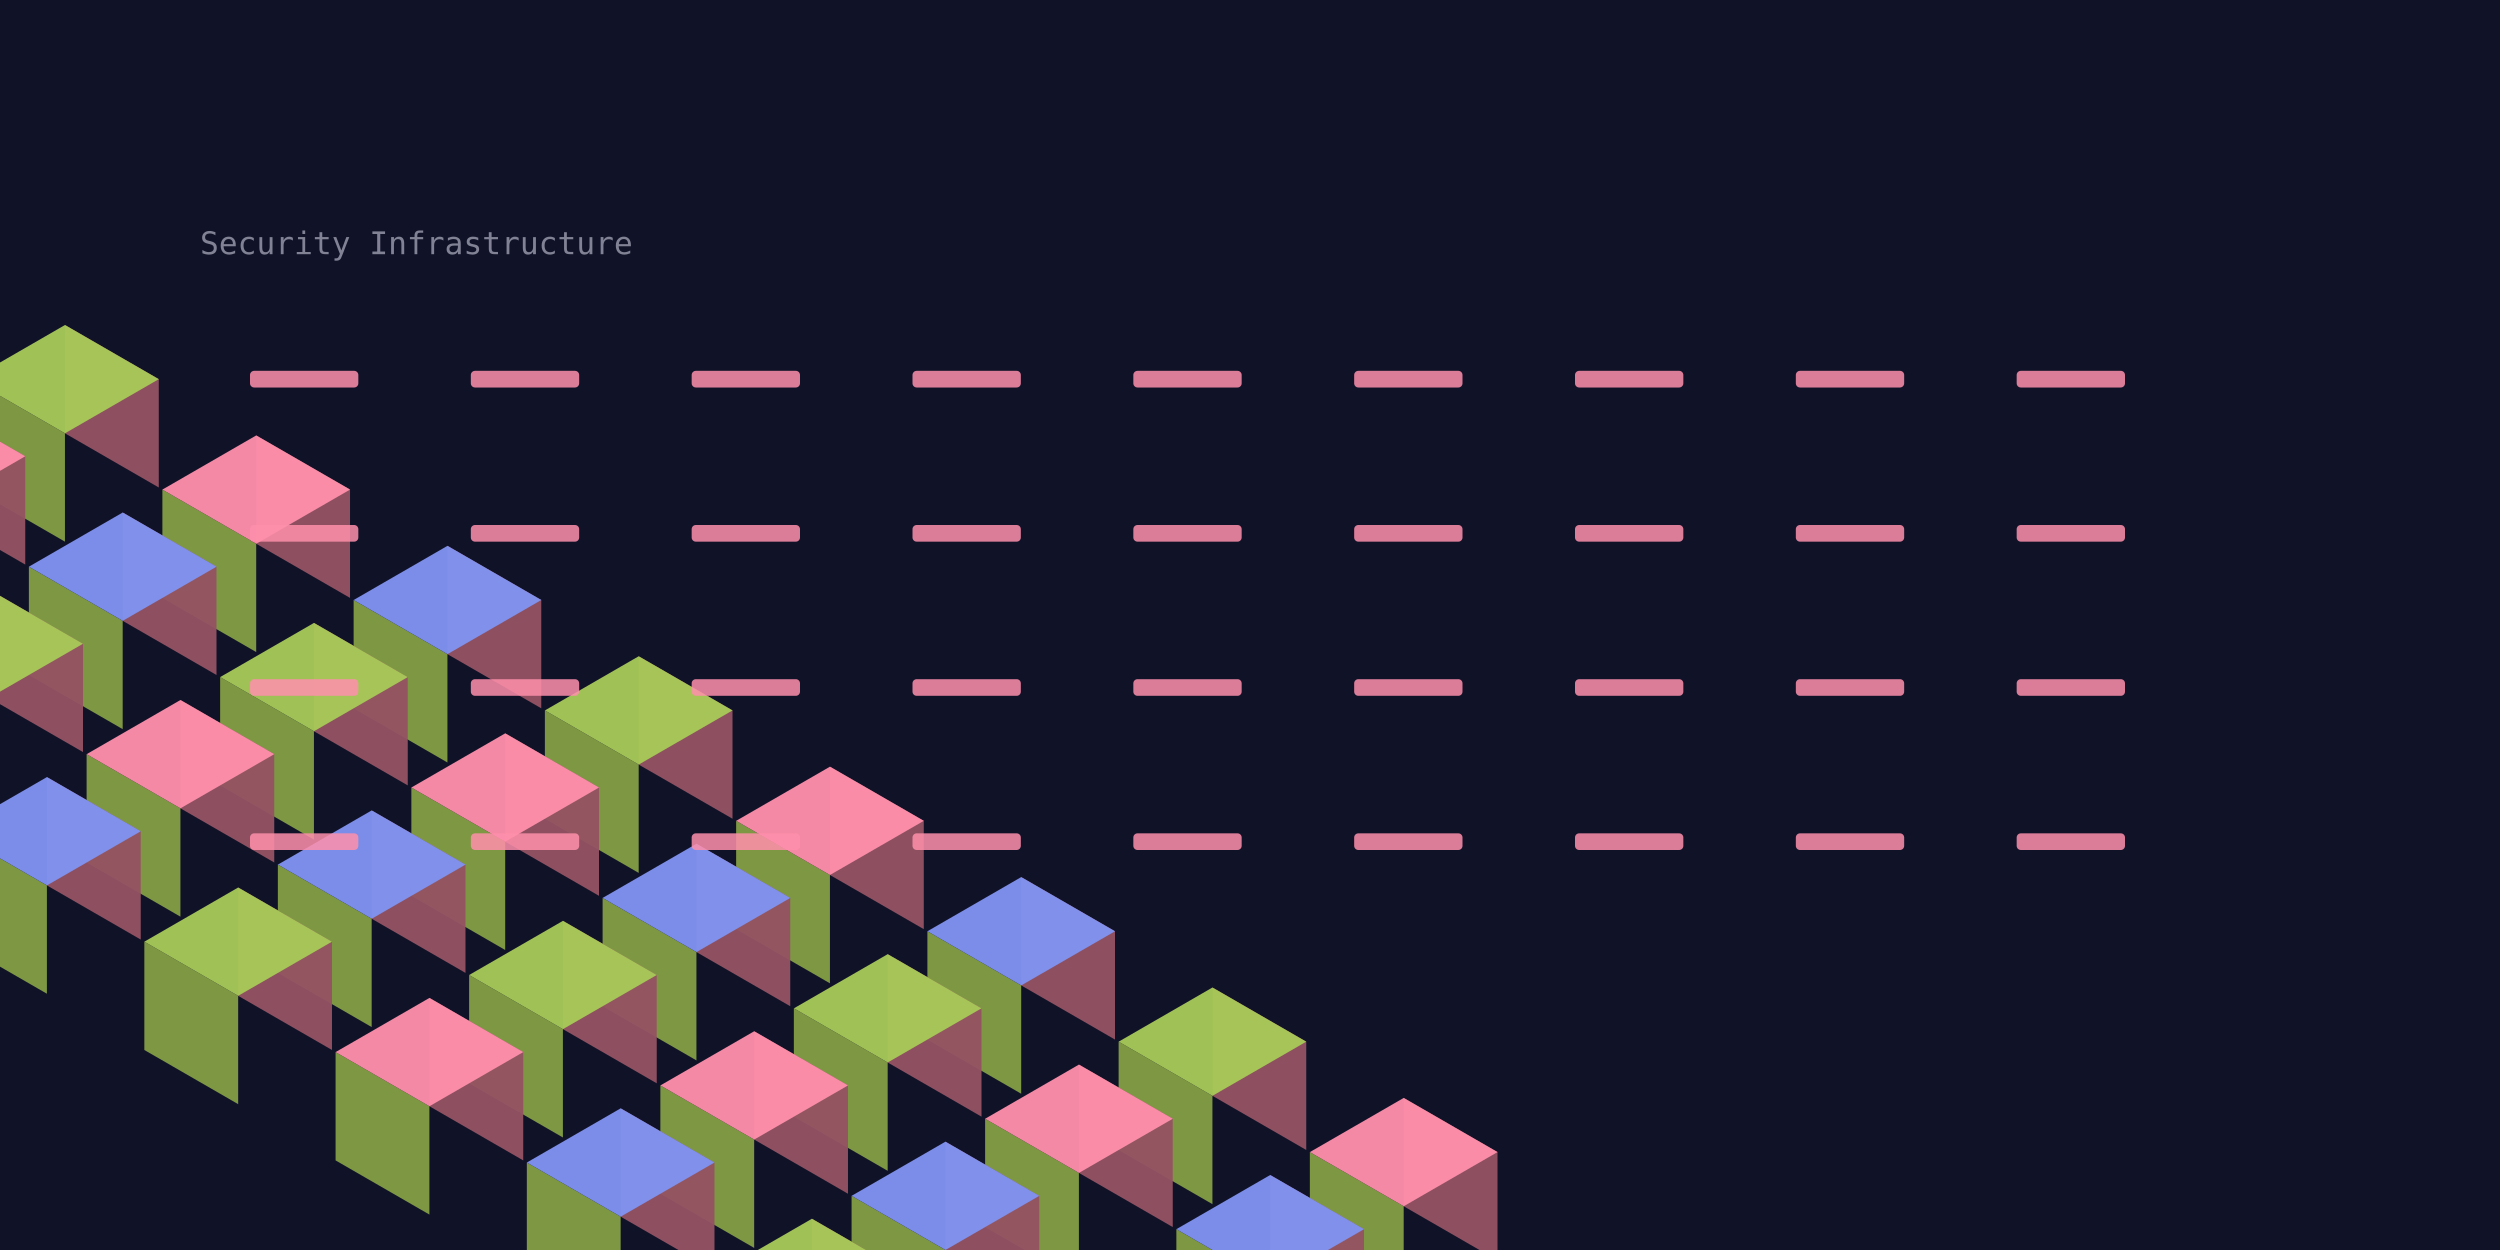
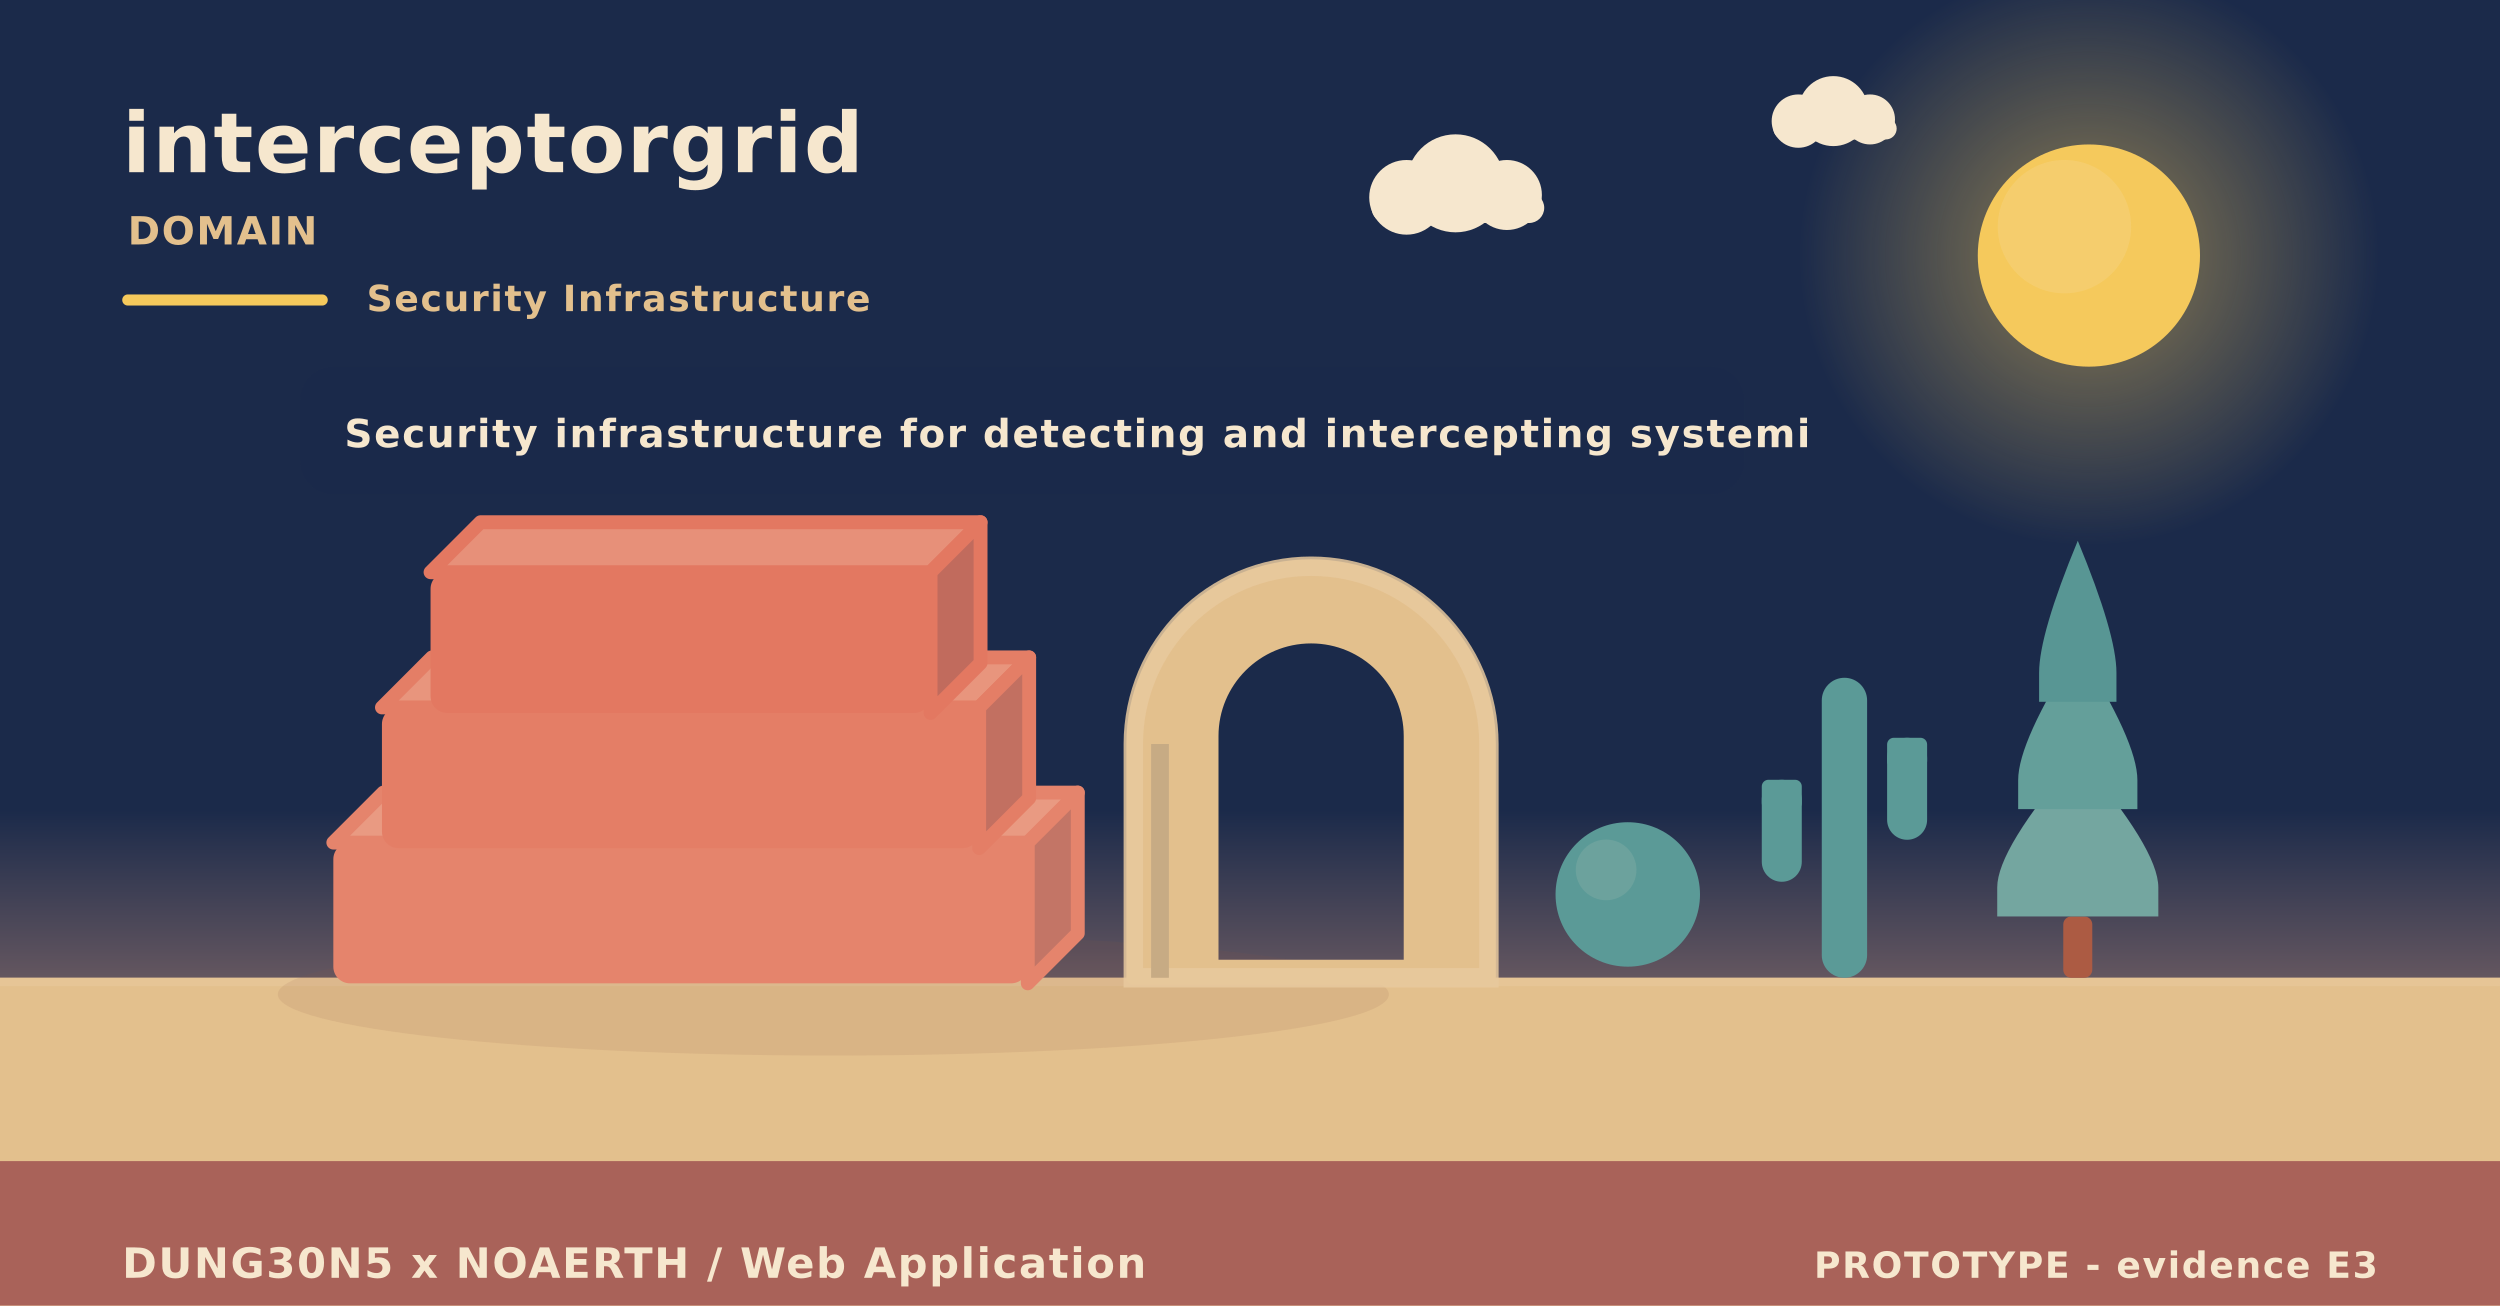
- <svg xmlns="http://www.w3.org/2000/svg" viewBox="0 0 1200 600" width="1200" height="600" role="img" aria-label="interceptorgrid domain model">
-   <rect width="1200" height="600" fill="#101228" />
-   <defs>
-     <linearGradient id="gd" x1="0" y1="0" x2="1" y2="1">
-       <stop offset="0%" stop-color="#8093f1" />
-       <stop offset="100%" stop-color="#a7c957" />
-     </linearGradient>
-   </defs>
+ <svg xmlns="http://www.w3.org/2000/svg" width="900" height="470" viewBox="0 0 900 470" role="img" aria-label="interceptorgrid - the problem it addresses">
+   <linearGradient id="skym" x1="0" y1="0" x2="0" y2="1">
+     <stop offset="0" stop-color="#1b2a4a" />
+     <stop offset="0.62" stop-color="#1b2a4a" />
+     <stop offset="1" stop-color="#f3ad8a" />
+   </linearGradient>
+   <rect width="900" height="470" fill="url(#skym)" />
+   <radialGradient id="sunm">
+     <stop offset="0.35" stop-color="#f5c95c" stop-opacity="0.34" />
+     <stop offset="1" stop-color="#f5c95c" stop-opacity="0" />
+   </radialGradient>
+   <circle cx="752" cy="92" r="104" fill="url(#sunm)" />
+   <circle cx="752" cy="92" r="40" fill="#f5c95c" />
+   <circle cx="743.2" cy="81.6" r="24" fill="#f5d27e" opacity="0.5" />
  <g>
-     <polygon points="-60.62,155.00 -15.59,181.00 -15.59,129.00 -60.62,103.00" fill="#945363" opacity="0.95" />
-     <polygon points="-105.66,181.00 -60.62,207.00 -60.62,155.00 -105.66,129.00" fill="#829d44" opacity="0.95" />
-     <polygon points="-60.62,103.00 -15.59,129.00 -60.62,155.00 -105.66,129.00" fill="#8093f1" opacity="0.95" />
-     <g>
-       <rect x="120.00" y="178.00" width="52.00" height="8.00" rx="2.00" fill="#ff8fab" opacity="0.85" />
-       <animateTransform attributeName="transform" type="translate" values="120.00,190.00 226.00,190.00" dur="4.636s" begin="0.0s" repeatCount="indefinite" />
-     </g>
+     <circle cx="524" cy="66" r="17.64" fill="#f6e7ce" />
+     <circle cx="506.36" cy="71.04" r="13.44" fill="#f6e7ce" />
+     <circle cx="542.48" cy="70.2" r="12.6" fill="#f6e7ce" />
+     <rect x="493.76" y="69.36" width="62.16" height="10.92" rx="5.46" fill="#f6e7ce" />
+     <animateTransform attributeName="transform" type="translate" values="0 0;24 0;0 0" dur="36s" begin="0s" repeatCount="indefinite" />
  </g>
  <g>
-     <polygon points="31.18,208.00 76.21,234.00 76.21,182.00 31.18,156.00" fill="#945363" opacity="0.95" />
-     <polygon points="-13.86,234.00 31.18,260.00 31.18,208.00 -13.86,182.00" fill="#829d44" opacity="0.95" />
-     <polygon points="31.18,156.00 76.21,182.00 31.18,208.00 -13.86,182.00" fill="#a7c957" opacity="0.95" />
-     <g>
-       <rect x="226.00" y="178.00" width="52.00" height="8.00" rx="2.00" fill="#ff8fab" opacity="0.85" />
-       <animateTransform attributeName="transform" type="translate" values="226.00,190.00 332.00,190.00" dur="4.636s" begin="0.12s" repeatCount="indefinite" />
-     </g>
+     <circle cx="660" cy="40" r="12.6" fill="#f6e7ce" />
+     <circle cx="647.4" cy="43.6" r="9.6" fill="#f6e7ce" />
+     <circle cx="673.2" cy="43" r="9" fill="#f6e7ce" />
+     <rect x="638.4" y="42.4" width="44.4" height="7.8" rx="3.9" fill="#f6e7ce" />
+     <animateTransform attributeName="transform" type="translate" values="0 0;-18 0;0 0" dur="46s" begin="3s" repeatCount="indefinite" />
  </g>
-   <g>
-     <polygon points="122.98,261.00 168.01,287.00 168.01,235.00 122.98,209.00" fill="#945363" opacity="0.95" />
-     <polygon points="77.94,287.00 122.98,313.00 122.98,261.00 77.94,235.00" fill="#829d44" opacity="0.95" />
-     <polygon points="122.98,209.00 168.01,235.00 122.98,261.00 77.94,235.00" fill="#ff8fab" opacity="0.95" />
-     <g>
-       <rect x="332.00" y="178.00" width="52.00" height="8.00" rx="2.00" fill="#ff8fab" opacity="0.85" />
-       <animateTransform attributeName="transform" type="translate" values="332.00,190.00 438.00,190.00" dur="4.636s" begin="0.24s" repeatCount="indefinite" />
-     </g>
-   </g>
-   <g>
-     <polygon points="214.77,314.00 259.81,340.00 259.81,288.00 214.77,262.00" fill="#945363" opacity="0.95" />
-     <polygon points="169.74,340.00 214.77,366.00 214.77,314.00 169.74,288.00" fill="#829d44" opacity="0.95" />
-     <polygon points="214.77,262.00 259.81,288.00 214.77,314.00 169.74,288.00" fill="#8093f1" opacity="0.95" />
-     <g>
-       <rect x="438.00" y="178.00" width="52.00" height="8.00" rx="2.00" fill="#ff8fab" opacity="0.85" />
-       <animateTransform attributeName="transform" type="translate" values="438.00,190.00 544.00,190.00" dur="4.636s" begin="0.36s" repeatCount="indefinite" />
-     </g>
-   </g>
-   <g>
-     <polygon points="306.57,367.00 351.61,393.00 351.61,341.00 306.57,315.00" fill="#945363" opacity="0.95" />
-     <polygon points="261.54,393.00 306.57,419.00 306.57,367.00 261.54,341.00" fill="#829d44" opacity="0.95" />
-     <polygon points="306.57,315.00 351.61,341.00 306.57,367.00 261.54,341.00" fill="#a7c957" opacity="0.95" />
-     <g>
-       <rect x="544.00" y="178.00" width="52.00" height="8.00" rx="2.00" fill="#ff8fab" opacity="0.85" />
-       <animateTransform attributeName="transform" type="translate" values="544.00,190.00 650.00,190.00" dur="4.636s" begin="0.48s" repeatCount="indefinite" />
-     </g>
-   </g>
-   <g>
-     <polygon points="398.37,420.00 443.41,446.00 443.41,394.00 398.37,368.00" fill="#945363" opacity="0.95" />
-     <polygon points="353.34,446.00 398.37,472.00 398.37,420.00 353.34,394.00" fill="#829d44" opacity="0.95" />
-     <polygon points="398.37,368.00 443.41,394.00 398.37,420.00 353.34,394.00" fill="#ff8fab" opacity="0.95" />
-     <g>
-       <rect x="650.00" y="178.00" width="52.00" height="8.00" rx="2.00" fill="#ff8fab" opacity="0.85" />
-       <animateTransform attributeName="transform" type="translate" values="650.00,190.00 756.00,190.00" dur="4.636s" begin="0.6s" repeatCount="indefinite" />
-     </g>
-   </g>
-   <g>
-     <polygon points="490.17,473.00 535.20,499.00 535.20,447.00 490.17,421.00" fill="#945363" opacity="0.95" />
-     <polygon points="445.14,499.00 490.17,525.00 490.17,473.00 445.14,447.00" fill="#829d44" opacity="0.95" />
-     <polygon points="490.17,421.00 535.20,447.00 490.17,473.00 445.14,447.00" fill="#8093f1" opacity="0.95" />
-     <g>
-       <rect x="756.00" y="178.00" width="52.00" height="8.00" rx="2.00" fill="#ff8fab" opacity="0.85" />
-       <animateTransform attributeName="transform" type="translate" values="756.00,190.00 862.00,190.00" dur="4.636s" begin="0.72s" repeatCount="indefinite" />
-     </g>
-   </g>
-   <g>
-     <polygon points="581.97,526.00 627.00,552.00 627.00,500.00 581.97,474.00" fill="#945363" opacity="0.95" />
-     <polygon points="536.94,552.00 581.97,578.00 581.97,526.00 536.94,500.00" fill="#829d44" opacity="0.95" />
-     <polygon points="581.97,474.00 627.00,500.00 581.97,526.00 536.94,500.00" fill="#a7c957" opacity="0.95" />
-     <g>
-       <rect x="862.00" y="178.00" width="52.00" height="8.00" rx="2.00" fill="#ff8fab" opacity="0.85" />
-       <animateTransform attributeName="transform" type="translate" values="862.00,190.00 968.00,190.00" dur="4.636s" begin="0.84s" repeatCount="indefinite" />
-     </g>
-   </g>
-   <g>
-     <polygon points="673.77,579.00 718.80,605.00 718.80,553.00 673.77,527.00" fill="#945363" opacity="0.95" />
-     <polygon points="628.73,605.00 673.77,631.00 673.77,579.00 628.73,553.00" fill="#829d44" opacity="0.95" />
-     <polygon points="673.77,527.00 718.80,553.00 673.77,579.00 628.73,553.00" fill="#ff8fab" opacity="0.95" />
-     <g>
-       <rect x="968.00" y="178.00" width="52.00" height="8.00" rx="2.00" fill="#ff8fab" opacity="0.85" />
-       <animateTransform attributeName="transform" type="translate" values="968.00,190.00 1074.00,190.00" dur="4.636s" begin="0.96s" repeatCount="indefinite" />
-     </g>
-   </g>
-   <g>
-     <polygon points="-124.71,192.00 -79.67,218.00 -79.67,166.00 -124.71,140.00" fill="#945363" opacity="0.95" />
-     <polygon points="-169.74,218.00 -124.71,244.00 -124.71,192.00 -169.74,166.00" fill="#829d44" opacity="0.95" />
-     <polygon points="-124.71,140.00 -79.67,166.00 -124.71,192.00 -169.74,166.00" fill="#a7c957" opacity="0.95" />
-     <g>
-       <rect x="120.00" y="252.00" width="52.00" height="8.00" rx="2.00" fill="#ff8fab" opacity="0.85" />
-       <animateTransform attributeName="transform" type="translate" values="120.00,264.00 226.00,264.00" dur="4.636s" begin="0.3s" repeatCount="indefinite" />
-     </g>
-   </g>
-   <g>
-     <polygon points="-32.91,245.00 12.12,271.00 12.12,219.00 -32.91,193.00" fill="#945363" opacity="0.95" />
-     <polygon points="-77.94,271.00 -32.91,297.00 -32.91,245.00 -77.94,219.00" fill="#829d44" opacity="0.95" />
-     <polygon points="-32.91,193.00 12.12,219.00 -32.91,245.00 -77.94,219.00" fill="#ff8fab" opacity="0.95" />
-     <g>
-       <rect x="226.00" y="252.00" width="52.00" height="8.00" rx="2.00" fill="#ff8fab" opacity="0.85" />
-       <animateTransform attributeName="transform" type="translate" values="226.00,264.00 332.00,264.00" dur="4.636s" begin="0.42s" repeatCount="indefinite" />
-     </g>
-   </g>
-   <g>
-     <polygon points="58.89,298.00 103.92,324.00 103.92,272.00 58.89,246.00" fill="#945363" opacity="0.95" />
-     <polygon points="13.86,324.00 58.89,350.00 58.89,298.00 13.86,272.00" fill="#829d44" opacity="0.95" />
-     <polygon points="58.89,246.00 103.92,272.00 58.89,298.00 13.86,272.00" fill="#8093f1" opacity="0.95" />
-     <g>
-       <rect x="332.00" y="252.00" width="52.00" height="8.00" rx="2.00" fill="#ff8fab" opacity="0.85" />
-       <animateTransform attributeName="transform" type="translate" values="332.00,264.00 438.00,264.00" dur="4.636s" begin="0.54s" repeatCount="indefinite" />
-     </g>
-   </g>
-   <g>
-     <polygon points="150.69,351.00 195.72,377.00 195.72,325.00 150.69,299.00" fill="#945363" opacity="0.95" />
-     <polygon points="105.66,377.00 150.69,403.00 150.69,351.00 105.66,325.00" fill="#829d44" opacity="0.95" />
-     <polygon points="150.69,299.00 195.72,325.00 150.69,351.00 105.66,325.00" fill="#a7c957" opacity="0.95" />
-     <g>
-       <rect x="438.00" y="252.00" width="52.00" height="8.00" rx="2.00" fill="#ff8fab" opacity="0.85" />
-       <animateTransform attributeName="transform" type="translate" values="438.00,264.00 544.00,264.00" dur="4.636s" begin="0.66s" repeatCount="indefinite" />
-     </g>
-   </g>
-   <g>
-     <polygon points="242.49,404.00 287.52,430.00 287.52,378.00 242.49,352.00" fill="#945363" opacity="0.95" />
-     <polygon points="197.45,430.00 242.49,456.00 242.49,404.00 197.45,378.00" fill="#829d44" opacity="0.95" />
-     <polygon points="242.49,352.00 287.52,378.00 242.49,404.00 197.45,378.00" fill="#ff8fab" opacity="0.95" />
-     <g>
-       <rect x="544.00" y="252.00" width="52.00" height="8.00" rx="2.00" fill="#ff8fab" opacity="0.85" />
-       <animateTransform attributeName="transform" type="translate" values="544.00,264.00 650.00,264.00" dur="4.636s" begin="0.78s" repeatCount="indefinite" />
-     </g>
-   </g>
-   <g>
-     <polygon points="334.29,457.00 379.32,483.00 379.32,431.00 334.29,405.00" fill="#945363" opacity="0.95" />
-     <polygon points="289.25,483.00 334.29,509.00 334.29,457.00 289.25,431.00" fill="#829d44" opacity="0.95" />
-     <polygon points="334.29,405.00 379.32,431.00 334.29,457.00 289.25,431.00" fill="#8093f1" opacity="0.95" />
-     <g>
-       <rect x="650.00" y="252.00" width="52.00" height="8.00" rx="2.00" fill="#ff8fab" opacity="0.85" />
-       <animateTransform attributeName="transform" type="translate" values="650.00,264.00 756.00,264.00" dur="4.636s" begin="0.9s" repeatCount="indefinite" />
-     </g>
-   </g>
-   <g>
-     <polygon points="426.08,510.00 471.12,536.00 471.12,484.00 426.08,458.00" fill="#945363" opacity="0.95" />
-     <polygon points="381.05,536.00 426.08,562.00 426.08,510.00 381.05,484.00" fill="#829d44" opacity="0.95" />
-     <polygon points="426.08,458.00 471.12,484.00 426.08,510.00 381.05,484.00" fill="#a7c957" opacity="0.95" />
-     <g>
-       <rect x="756.00" y="252.00" width="52.00" height="8.00" rx="2.00" fill="#ff8fab" opacity="0.85" />
-       <animateTransform attributeName="transform" type="translate" values="756.00,264.00 862.00,264.00" dur="4.636s" begin="1.02s" repeatCount="indefinite" />
-     </g>
-   </g>
-   <g>
-     <polygon points="517.88,563.00 562.92,589.00 562.92,537.00 517.88,511.00" fill="#945363" opacity="0.95" />
-     <polygon points="472.85,589.00 517.88,615.00 517.88,563.00 472.85,537.00" fill="#829d44" opacity="0.95" />
-     <polygon points="517.88,511.00 562.92,537.00 517.88,563.00 472.85,537.00" fill="#ff8fab" opacity="0.95" />
-     <g>
-       <rect x="862.00" y="252.00" width="52.00" height="8.00" rx="2.00" fill="#ff8fab" opacity="0.85" />
-       <animateTransform attributeName="transform" type="translate" values="862.00,264.00 968.00,264.00" dur="4.636s" begin="1.14s" repeatCount="indefinite" />
-     </g>
-   </g>
-   <g>
-     <polygon points="609.68,616.00 654.72,642.00 654.72,590.00 609.68,564.00" fill="#945363" opacity="0.95" />
-     <polygon points="564.65,642.00 609.68,668.00 609.68,616.00 564.65,590.00" fill="#829d44" opacity="0.95" />
-     <polygon points="609.68,564.00 654.72,590.00 609.68,616.00 564.65,590.00" fill="#8093f1" opacity="0.95" />
-     <g>
-       <rect x="968.00" y="252.00" width="52.00" height="8.00" rx="2.00" fill="#ff8fab" opacity="0.85" />
-       <animateTransform attributeName="transform" type="translate" values="968.00,264.00 1074.00,264.00" dur="4.636s" begin="1.26s" repeatCount="indefinite" />
-     </g>
-   </g>
-   <g>
-     <polygon points="-188.79,229.00 -143.76,255.00 -143.76,203.00 -188.79,177.00" fill="#945363" opacity="0.95" />
-     <polygon points="-233.83,255.00 -188.79,281.00 -188.79,229.00 -233.83,203.00" fill="#829d44" opacity="0.95" />
-     <polygon points="-188.79,177.00 -143.76,203.00 -188.79,229.00 -233.83,203.00" fill="#ff8fab" opacity="0.95" />
-     <g>
-       <rect x="120.00" y="326.00" width="52.00" height="8.00" rx="2.00" fill="#ff8fab" opacity="0.85" />
-       <animateTransform attributeName="transform" type="translate" values="120.00,338.00 226.00,338.00" dur="4.636s" begin="0.6s" repeatCount="indefinite" />
-     </g>
-   </g>
-   <g>
-     <polygon points="-96.99,282.00 -51.96,308.00 -51.96,256.00 -96.99,230.00" fill="#945363" opacity="0.95" />
-     <polygon points="-142.03,308.00 -96.99,334.00 -96.99,282.00 -142.03,256.00" fill="#829d44" opacity="0.95" />
-     <polygon points="-96.99,230.00 -51.96,256.00 -96.99,282.00 -142.03,256.00" fill="#8093f1" opacity="0.95" />
-     <g>
-       <rect x="226.00" y="326.00" width="52.00" height="8.00" rx="2.00" fill="#ff8fab" opacity="0.85" />
-       <animateTransform attributeName="transform" type="translate" values="226.00,338.00 332.00,338.00" dur="4.636s" begin="0.72s" repeatCount="indefinite" />
-     </g>
-   </g>
-   <g>
-     <polygon points="-5.20,335.00 39.84,361.00 39.84,309.00 -5.20,283.00" fill="#945363" opacity="0.95" />
-     <polygon points="-50.23,361.00 -5.20,387.00 -5.20,335.00 -50.23,309.00" fill="#829d44" opacity="0.95" />
-     <polygon points="-5.20,283.00 39.84,309.00 -5.20,335.00 -50.23,309.00" fill="#a7c957" opacity="0.95" />
-     <g>
-       <rect x="332.00" y="326.00" width="52.00" height="8.00" rx="2.00" fill="#ff8fab" opacity="0.85" />
-       <animateTransform attributeName="transform" type="translate" values="332.00,338.00 438.00,338.00" dur="4.636s" begin="0.84s" repeatCount="indefinite" />
-     </g>
-   </g>
-   <g>
-     <polygon points="86.60,388.00 131.64,414.00 131.64,362.00 86.60,336.00" fill="#945363" opacity="0.95" />
-     <polygon points="41.57,414.00 86.60,440.00 86.60,388.00 41.57,362.00" fill="#829d44" opacity="0.95" />
-     <polygon points="86.60,336.00 131.64,362.00 86.60,388.00 41.57,362.00" fill="#ff8fab" opacity="0.95" />
-     <g>
-       <rect x="438.00" y="326.00" width="52.00" height="8.00" rx="2.00" fill="#ff8fab" opacity="0.85" />
-       <animateTransform attributeName="transform" type="translate" values="438.00,338.00 544.00,338.00" dur="4.636s" begin="0.96s" repeatCount="indefinite" />
-     </g>
-   </g>
-   <g>
-     <polygon points="178.40,441.00 223.43,467.00 223.43,415.00 178.40,389.00" fill="#945363" opacity="0.95" />
-     <polygon points="133.37,467.00 178.40,493.00 178.40,441.00 133.37,415.00" fill="#829d44" opacity="0.95" />
-     <polygon points="178.40,389.00 223.43,415.00 178.40,441.00 133.37,415.00" fill="#8093f1" opacity="0.95" />
-     <g>
-       <rect x="544.00" y="326.00" width="52.00" height="8.00" rx="2.00" fill="#ff8fab" opacity="0.85" />
-       <animateTransform attributeName="transform" type="translate" values="544.00,338.00 650.00,338.00" dur="4.636s" begin="1.08s" repeatCount="indefinite" />
-     </g>
-   </g>
-   <g>
-     <polygon points="270.20,494.00 315.23,520.00 315.23,468.00 270.20,442.00" fill="#945363" opacity="0.95" />
-     <polygon points="225.17,520.00 270.20,546.00 270.20,494.00 225.17,468.00" fill="#829d44" opacity="0.95" />
-     <polygon points="270.20,442.00 315.23,468.00 270.20,494.00 225.17,468.00" fill="#a7c957" opacity="0.95" />
-     <g>
-       <rect x="650.00" y="326.00" width="52.00" height="8.00" rx="2.00" fill="#ff8fab" opacity="0.85" />
-       <animateTransform attributeName="transform" type="translate" values="650.00,338.00 756.00,338.00" dur="4.636s" begin="1.2s" repeatCount="indefinite" />
-     </g>
-   </g>
-   <g>
-     <polygon points="362.00,547.00 407.03,573.00 407.03,521.00 362.00,495.00" fill="#945363" opacity="0.95" />
-     <polygon points="316.97,573.00 362.00,599.00 362.00,547.00 316.97,521.00" fill="#829d44" opacity="0.95" />
-     <polygon points="362.00,495.00 407.03,521.00 362.00,547.00 316.97,521.00" fill="#ff8fab" opacity="0.95" />
-     <g>
-       <rect x="756.00" y="326.00" width="52.00" height="8.00" rx="2.00" fill="#ff8fab" opacity="0.85" />
-       <animateTransform attributeName="transform" type="translate" values="756.00,338.00 862.00,338.00" dur="4.636s" begin="1.32s" repeatCount="indefinite" />
-     </g>
-   </g>
-   <g>
-     <polygon points="453.80,600.00 498.83,626.00 498.83,574.00 453.80,548.00" fill="#945363" opacity="0.95" />
-     <polygon points="408.76,626.00 453.80,652.00 453.80,600.00 408.76,574.00" fill="#829d44" opacity="0.95" />
-     <polygon points="453.80,548.00 498.83,574.00 453.80,600.00 408.76,574.00" fill="#8093f1" opacity="0.95" />
-     <g>
-       <rect x="862.00" y="326.00" width="52.00" height="8.00" rx="2.00" fill="#ff8fab" opacity="0.85" />
-       <animateTransform attributeName="transform" type="translate" values="862.00,338.00 968.00,338.00" dur="4.636s" begin="1.44s" repeatCount="indefinite" />
-     </g>
-   </g>
-   <g>
-     <polygon points="545.60,653.00 590.63,679.00 590.63,627.00 545.60,601.00" fill="#945363" opacity="0.95" />
-     <polygon points="500.56,679.00 545.60,705.00 545.60,653.00 500.56,627.00" fill="#829d44" opacity="0.95" />
-     <polygon points="545.60,601.00 590.63,627.00 545.60,653.00 500.56,627.00" fill="#a7c957" opacity="0.95" />
-     <g>
-       <rect x="968.00" y="326.00" width="52.00" height="8.00" rx="2.00" fill="#ff8fab" opacity="0.85" />
-       <animateTransform attributeName="transform" type="translate" values="968.00,338.00 1074.00,338.00" dur="4.636s" begin="1.56s" repeatCount="indefinite" />
-     </g>
-   </g>
-   <g>
-     <polygon points="-252.88,266.00 -207.85,292.00 -207.85,240.00 -252.88,214.00" fill="#945363" opacity="0.95" />
-     <polygon points="-297.91,292.00 -252.88,318.00 -252.88,266.00 -297.91,240.00" fill="#829d44" opacity="0.95" />
-     <polygon points="-252.88,214.00 -207.85,240.00 -252.88,266.00 -297.91,240.00" fill="#8093f1" opacity="0.95" />
-     <g>
-       <rect x="120.00" y="400.00" width="52.00" height="8.00" rx="2.00" fill="#ff8fab" opacity="0.85" />
-       <animateTransform attributeName="transform" type="translate" values="120.00,412.00 226.00,412.00" dur="4.636s" begin="0.9s" repeatCount="indefinite" />
-     </g>
-   </g>
-   <g>
-     <polygon points="-161.08,319.00 -116.05,345.00 -116.05,293.00 -161.08,267.00" fill="#945363" opacity="0.95" />
-     <polygon points="-206.11,345.00 -161.08,371.00 -161.08,319.00 -206.11,293.00" fill="#829d44" opacity="0.95" />
-     <polygon points="-161.08,267.00 -116.05,293.00 -161.08,319.00 -206.11,293.00" fill="#a7c957" opacity="0.95" />
-     <g>
-       <rect x="226.00" y="400.00" width="52.00" height="8.00" rx="2.00" fill="#ff8fab" opacity="0.85" />
-       <animateTransform attributeName="transform" type="translate" values="226.00,412.00 332.00,412.00" dur="4.636s" begin="1.02s" repeatCount="indefinite" />
-     </g>
-   </g>
-   <g>
-     <polygon points="-69.28,372.00 -24.25,398.00 -24.25,346.00 -69.28,320.00" fill="#945363" opacity="0.95" />
-     <polygon points="-114.32,398.00 -69.28,424.00 -69.28,372.00 -114.32,346.00" fill="#829d44" opacity="0.95" />
-     <polygon points="-69.28,320.00 -24.25,346.00 -69.28,372.00 -114.32,346.00" fill="#ff8fab" opacity="0.95" />
-     <g>
-       <rect x="332.00" y="400.00" width="52.00" height="8.00" rx="2.00" fill="#ff8fab" opacity="0.85" />
-       <animateTransform attributeName="transform" type="translate" values="332.00,412.00 438.00,412.00" dur="4.636s" begin="1.14s" repeatCount="indefinite" />
-     </g>
-   </g>
-   <g>
-     <polygon points="22.52,425.00 67.55,451.00 67.55,399.00 22.52,373.00" fill="#945363" opacity="0.95" />
-     <polygon points="-22.52,451.00 22.52,477.00 22.52,425.00 -22.52,399.00" fill="#829d44" opacity="0.95" />
-     <polygon points="22.52,373.00 67.55,399.00 22.52,425.00 -22.52,399.00" fill="#8093f1" opacity="0.95" />
-     <g>
-       <rect x="438.00" y="400.00" width="52.00" height="8.00" rx="2.00" fill="#ff8fab" opacity="0.85" />
-       <animateTransform attributeName="transform" type="translate" values="438.00,412.00 544.00,412.00" dur="4.636s" begin="1.26s" repeatCount="indefinite" />
-     </g>
-   </g>
-   <g>
-     <polygon points="114.32,478.00 159.35,504.00 159.35,452.00 114.32,426.00" fill="#945363" opacity="0.95" />
-     <polygon points="69.28,504.00 114.32,530.00 114.32,478.00 69.28,452.00" fill="#829d44" opacity="0.95" />
-     <polygon points="114.32,426.00 159.35,452.00 114.32,478.00 69.28,452.00" fill="#a7c957" opacity="0.95" />
-     <g>
-       <rect x="544.00" y="400.00" width="52.00" height="8.00" rx="2.00" fill="#ff8fab" opacity="0.85" />
-       <animateTransform attributeName="transform" type="translate" values="544.00,412.00 650.00,412.00" dur="4.636s" begin="1.38s" repeatCount="indefinite" />
-     </g>
-   </g>
-   <g>
-     <polygon points="206.11,531.00 251.15,557.00 251.15,505.00 206.11,479.00" fill="#945363" opacity="0.95" />
-     <polygon points="161.08,557.00 206.11,583.00 206.11,531.00 161.08,505.00" fill="#829d44" opacity="0.95" />
-     <polygon points="206.11,479.00 251.15,505.00 206.11,531.00 161.08,505.00" fill="#ff8fab" opacity="0.95" />
-     <g>
-       <rect x="650.00" y="400.00" width="52.00" height="8.00" rx="2.00" fill="#ff8fab" opacity="0.85" />
-       <animateTransform attributeName="transform" type="translate" values="650.00,412.00 756.00,412.00" dur="4.636s" begin="1.5s" repeatCount="indefinite" />
-     </g>
-   </g>
-   <g>
-     <polygon points="297.91,584.00 342.95,610.00 342.95,558.00 297.91,532.00" fill="#945363" opacity="0.95" />
-     <polygon points="252.88,610.00 297.91,636.00 297.91,584.00 252.88,558.00" fill="#829d44" opacity="0.95" />
-     <polygon points="297.91,532.00 342.95,558.00 297.91,584.00 252.88,558.00" fill="#8093f1" opacity="0.95" />
-     <g>
-       <rect x="756.00" y="400.00" width="52.00" height="8.00" rx="2.00" fill="#ff8fab" opacity="0.85" />
-       <animateTransform attributeName="transform" type="translate" values="756.00,412.00 862.00,412.00" dur="4.636s" begin="1.62s" repeatCount="indefinite" />
-     </g>
-   </g>
-   <g>
-     <polygon points="389.71,637.00 434.74,663.00 434.74,611.00 389.71,585.00" fill="#945363" opacity="0.95" />
-     <polygon points="344.68,663.00 389.71,689.00 389.71,637.00 344.68,611.00" fill="#829d44" opacity="0.95" />
-     <polygon points="389.71,585.00 434.74,611.00 389.71,637.00 344.68,611.00" fill="#a7c957" opacity="0.95" />
-     <g>
-       <rect x="862.00" y="400.00" width="52.00" height="8.00" rx="2.00" fill="#ff8fab" opacity="0.85" />
-       <animateTransform attributeName="transform" type="translate" values="862.00,412.00 968.00,412.00" dur="4.636s" begin="1.74s" repeatCount="indefinite" />
-     </g>
-   </g>
-   <g>
-     <polygon points="481.51,690.00 526.54,716.00 526.54,664.00 481.51,638.00" fill="#945363" opacity="0.95" />
-     <polygon points="436.48,716.00 481.51,742.00 481.51,690.00 436.48,664.00" fill="#829d44" opacity="0.95" />
-     <polygon points="481.51,638.00 526.54,664.00 481.51,690.00 436.48,664.00" fill="#ff8fab" opacity="0.95" />
-     <g>
-       <rect x="968.00" y="400.00" width="52.00" height="8.00" rx="2.00" fill="#ff8fab" opacity="0.85" />
-       <animateTransform attributeName="transform" type="translate" values="968.00,412.00 1074.00,412.00" dur="4.636s" begin="1.86s" repeatCount="indefinite" />
-     </g>
-   </g>
-   <text x="96" y="122" font-family="ui-monospace,Menlo,monospace" font-size="15" fill="rgba(242,242,255,0.500)">Security Infrastructure</text>
+   <rect x="0" y="352" width="900" height="118" fill="#e3c08d" />
+   <rect x="0" y="352" width="900" height="3" fill="#e6c596" />
+   <text x="44" y="62" font-family="Verdana,DejaVu Sans,sans-serif" font-size="30" font-weight="700" letter-spacing="0.6" fill="#f6e7ce" text-anchor="start">interceptorgrid</text>
+   <text x="46" y="88" font-family="Verdana,DejaVu Sans,sans-serif" font-size="14" font-weight="700" letter-spacing="0.6" fill="#e3c08d" text-anchor="start">DOMAIN</text>
+   <rect x="44" y="106" width="74" height="4" rx="2" fill="#f5c95c" />
+   <text x="132" y="112" font-family="Verdana,DejaVu Sans,sans-serif" font-size="13" font-weight="700" letter-spacing="0.6" fill="#e3c08d" text-anchor="start">Security Infrastructure</text>
+   <ellipse cx="300" cy="358" rx="200" ry="22" fill="rgba(138,90,68,0.11)" />
+   <path d="M120,303.33 L370,303.33 L388,285.33 L138,285.33 Z" fill="#e99a82" stroke="#e5846c" stroke-width="5" stroke-linejoin="round" />
+   <path d="M370,303.33 L388,285.33 L388,336 L370,354 Z" fill="#c37566" stroke="#e5846c" stroke-width="5" stroke-linejoin="round" />
+   <rect x="120" y="303.33" width="250" height="50.67" rx="6" fill="#e5846c" />
+   <path d="M137.5,254.67 L352.5,254.67 L370.5,236.67 L155.5,236.67 Z" fill="#e8957d" stroke="#e47e66" stroke-width="5" stroke-linejoin="round" />
+   <path d="M352.5,254.67 L370.5,236.67 L370.5,287.33 L352.5,305.33 Z" fill="#c27061" stroke="#e47e66" stroke-width="5" stroke-linejoin="round" />
+   <rect x="137.5" y="254.67" width="215" height="50.67" rx="6" fill="#e47e66" />
+   <path d="M155,206 L335,206 L353,188 L173,188 Z" fill="#e79079" stroke="#e37861" stroke-width="5" stroke-linejoin="round" />
+   <path d="M335,206 L353,188 L353,238.67 L335,256.67 Z" fill="#c16b5d" stroke="#e37861" stroke-width="5" stroke-linejoin="round" />
+   <rect x="155" y="206" width="180" height="50.67" rx="6" fill="#e37861" />
+   <path d="M408,352 L408,267.84 A64,64 0 0 1 536,267.84 L536,352 Z M436.16,348 L436.16,264.97 A35.84,35.84 0 0 1 507.84,264.97 L507.84,348 Z" fill="#e3c08d" fill-rule="evenodd" stroke="#e3c08d" stroke-width="5" stroke-linejoin="round" />
+   <path d="M408,352 L408,267.84 A64,64 0 0 1 536,267.84 L536,352 Z" fill="none" stroke="#e8c99d" stroke-width="7" stroke-linecap="round" opacity="0.85" />
+   <rect x="414.4" y="267.84" width="6.4" height="84.16" fill="#c7ab84" />
+   <circle cx="586" cy="322" r="26" fill="#5b9a97" />
+   <circle cx="578.2" cy="313.16" r="10.92" fill="#7aa9a2" opacity="0.55" />
+   <rect x="655.84" y="244" width="16.32" height="108" rx="8.16" fill="#5b9a97" />
+   <rect x="634.24" y="280.72" width="14.4" height="36.72" rx="7.2" fill="#5b9a97" />
+   <rect x="634.24" y="280.72" width="14.4" height="10.8" rx="2.4" fill="#5b9a97" />
+   <rect x="679.36" y="265.6" width="14.4" height="36.72" rx="7.2" fill="#5b9a97" />
+   <rect x="679.36" y="265.6" width="14.4" height="10.8" rx="2.4" fill="#5b9a97" />
+   <rect x="742.78" y="329.92" width="10.44" height="22.08" rx="2.9" fill="#ac5b43" />
+   <path d="M748,271.96 Q719,305.58 719,319.49 Q719,329.92 719,329.92 L777,329.92 Q777,329.92 777,319.49 Q777,305.58 748,271.96 Z" fill="#74a6a0" />
+   <path d="M748,233.32 Q726.54,266.94 726.54,280.85 Q726.54,291.28 726.54,291.28 L769.46,291.28 Q769.46,291.28 769.46,280.85 Q769.46,266.94 748,233.32 Z" fill="#649f9a" />
+   <path d="M748,194.68 Q734.08,228.3 734.08,242.21 Q734.08,252.64 734.08,252.64 L761.92,252.64 Q761.92,252.64 761.92,242.21 Q761.92,228.3 748,194.68 Z" fill="#589694" />
+   <rect x="108" y="132" width="520" height="46" rx="12" fill="rgba(27,42,74,0.42)" opacity="0.94" />
+   <text x="124" y="161" font-family="Verdana,DejaVu Sans,sans-serif" font-size="14" font-weight="700" letter-spacing="0.6" fill="#f6e7ce" text-anchor="start">Security infrastructure for detecting and intercepting systemi</text>
+   <rect x="0" y="418" width="900" height="52" rx="0" fill="#a65c56" opacity="0.94" />
+   <text x="44" y="460" font-family="Verdana,DejaVu Sans,sans-serif" font-size="15" font-weight="700" letter-spacing="0.6" fill="#f6e7ce" text-anchor="start">DUNG30N5 x NOAERTH  /  Web Application</text>
+   <text x="856" y="460" font-family="Verdana,DejaVu Sans,sans-serif" font-size="13" font-weight="700" letter-spacing="0.6" fill="#f6e7ce" text-anchor="end">PROTOTYPE  -  evidence E3</text>
</svg>
